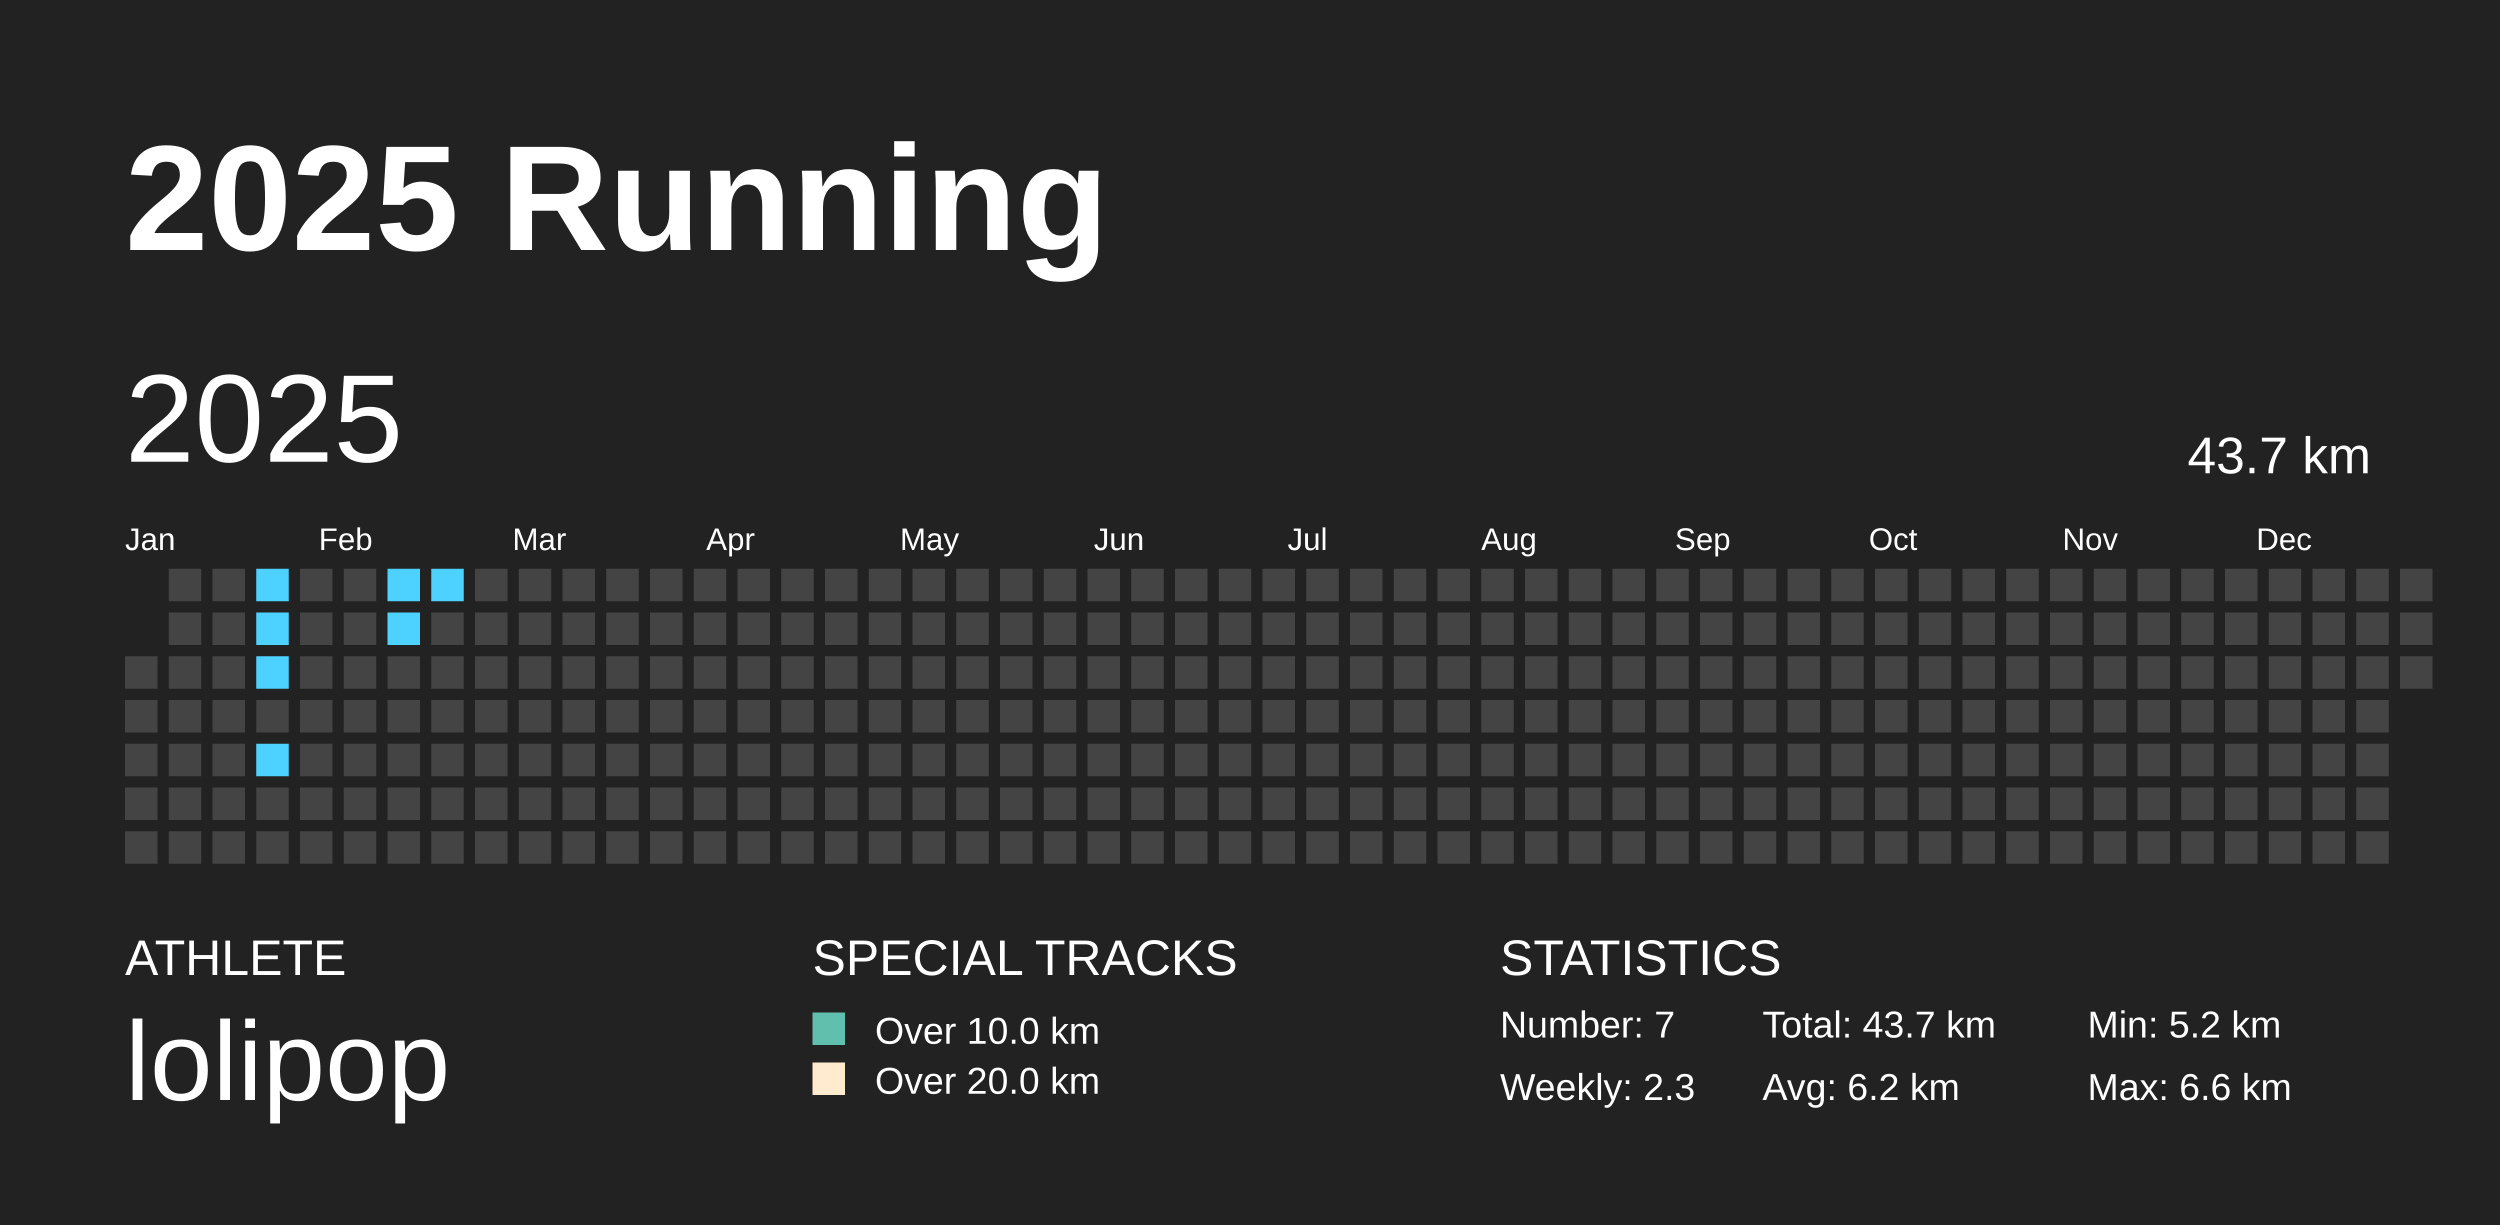
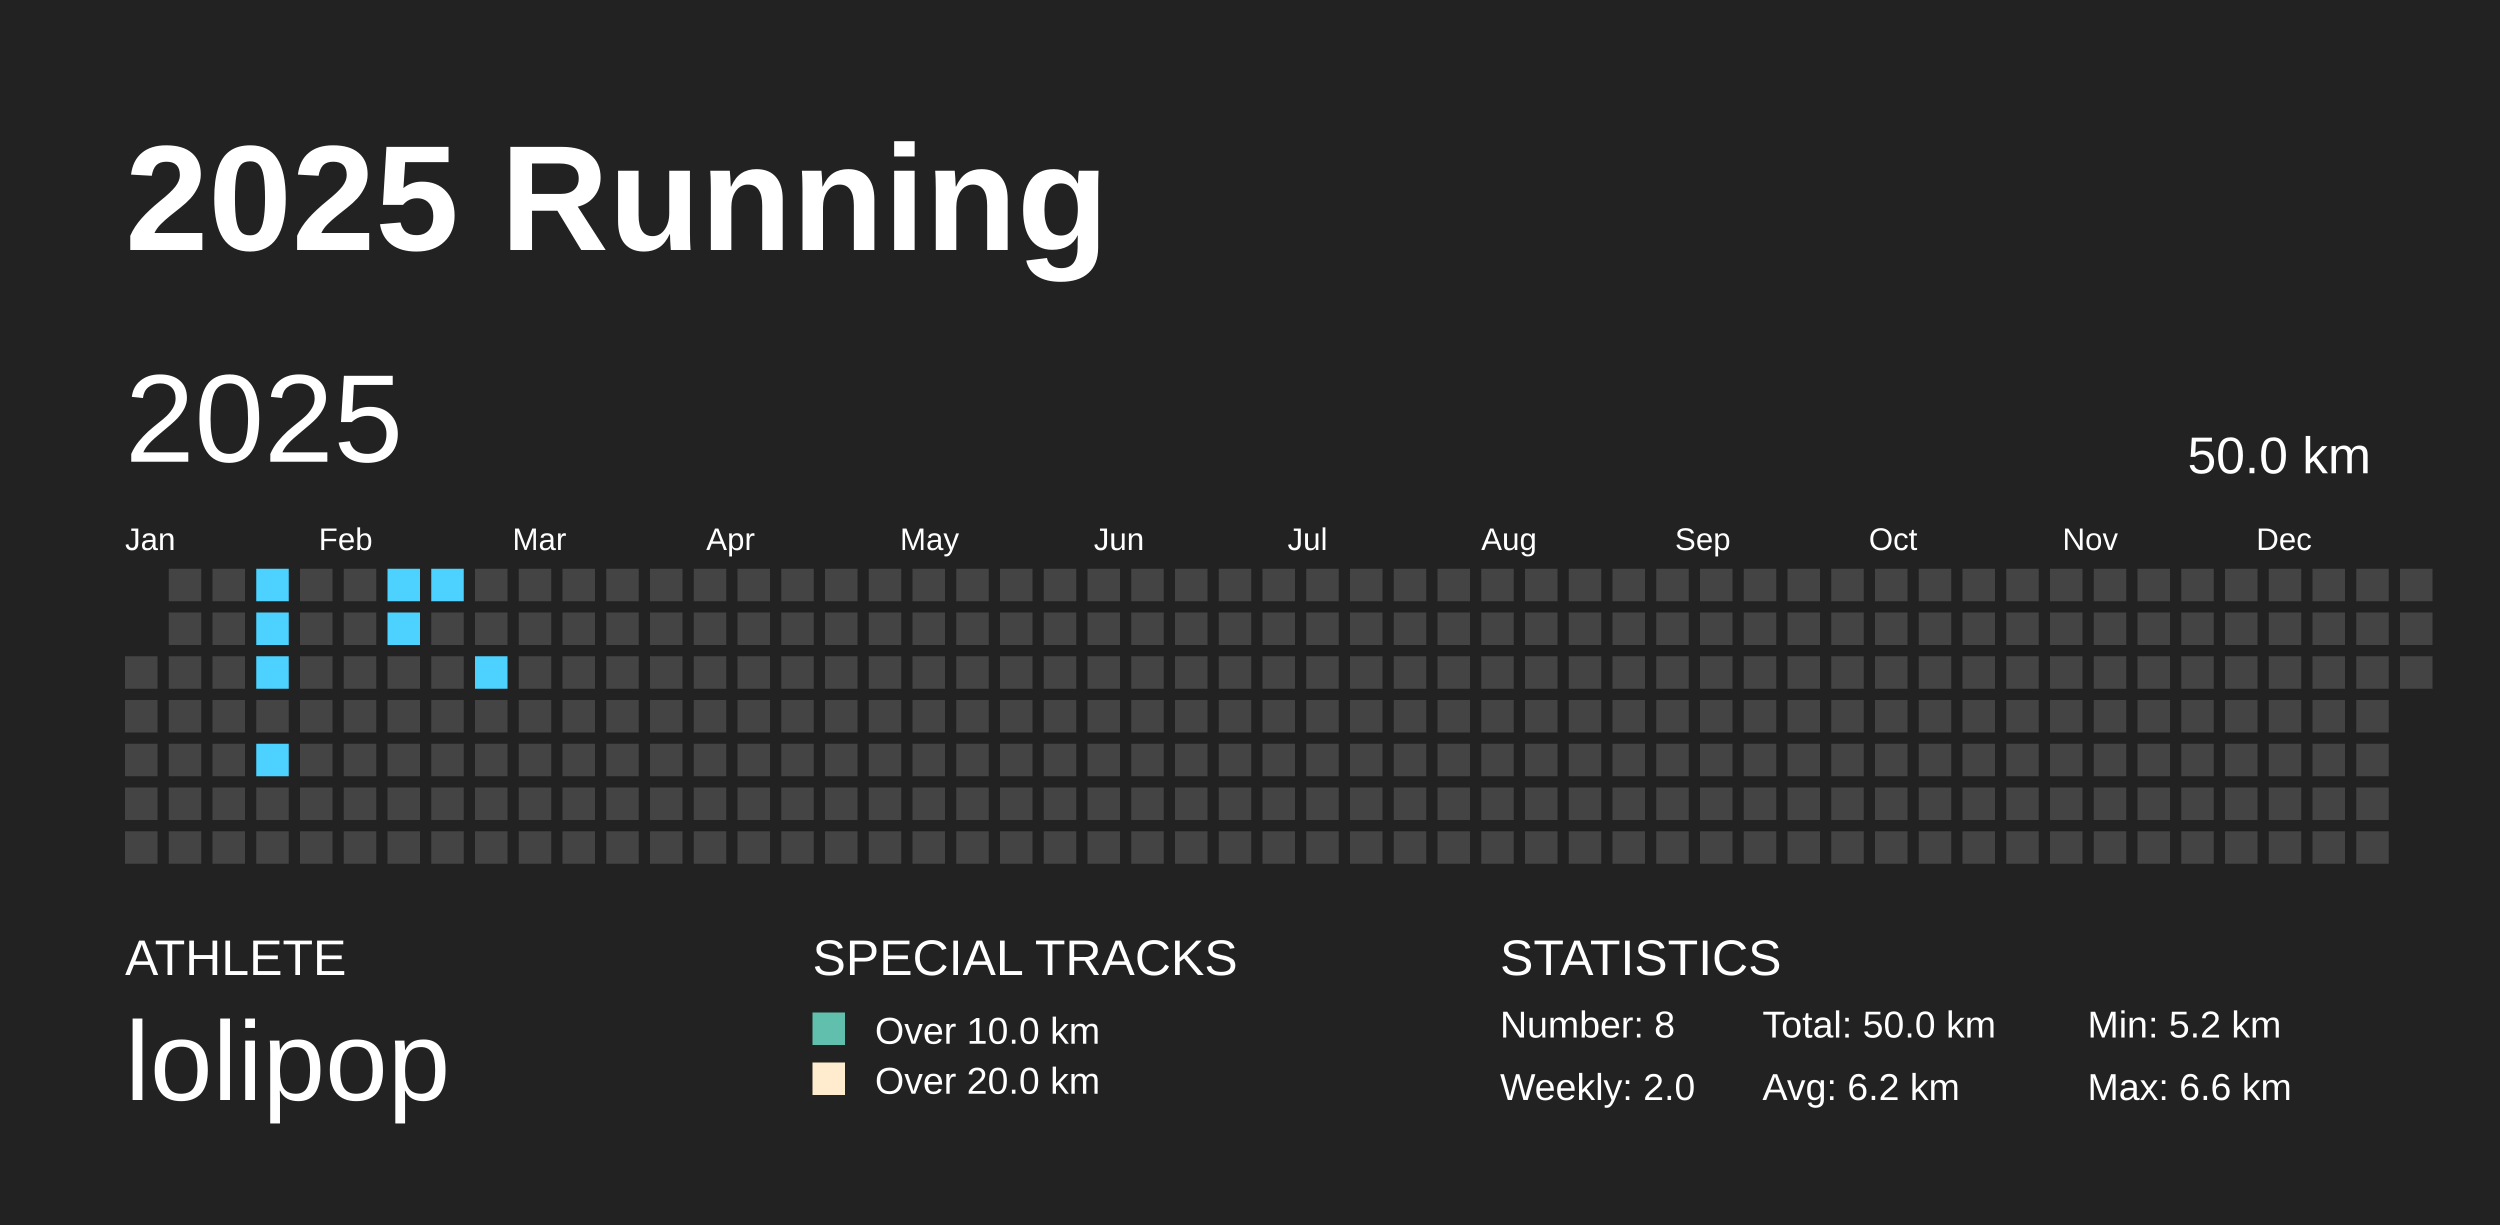
<svg xmlns="http://www.w3.org/2000/svg" baseProfile="full" height="98mm" version="1.1" viewBox="0,0,200,98" width="200mm">
  <defs />
  <rect fill="#222222" height="98" width="200" x="0" y="0" />
  <text fill="#FFFFFF" style="font-size:12px; font-family:Arial; font-weight:bold;" x="10" y="20">2025 Running</text>
  <text fill="#FFFFFF" style="font-size:4px; font-family:Arial" x="10" y="78">ATHLETE</text>
  <text fill="#FFFFFF" style="font-size:9px; font-family:Arial" x="10" y="88">lolipop</text>
  <text fill="#FFFFFF" style="font-size:4px; font-family:Arial" x="65" y="78">SPECIAL TRACKS</text>
  <rect fill="#61bfad" height="2.6" width="2.6" x="65" y="81" />
  <text fill="#FFFFFF" style="font-size:3px; font-family:Arial" x="70" y="83.5">Over 10.0 km</text>
  <rect fill="#ffebcd" height="2.6" width="2.6" x="65" y="85" />
  <text fill="#FFFFFF" style="font-size:3px; font-family:Arial" x="70" y="87.5">Over 20.0 km</text>
  <text fill="#FFFFFF" style="font-size:4px; font-family:Arial" x="120" y="78">STATISTICS</text>
-   <text fill="#FFFFFF" style="font-size:3px; font-family:Arial" x="120" y="83">Number: 7</text>
-   <text fill="#FFFFFF" style="font-size:3px; font-family:Arial" x="120" y="88">Weekly: 2.3</text>
-   <text fill="#FFFFFF" style="font-size:3px; font-family:Arial" x="141" y="83">Total: 43.7 km</text>
+   <text fill="#FFFFFF" style="font-size:3px; font-family:Arial" x="120" y="83">Number: 8</text>
+   <text fill="#FFFFFF" style="font-size:3px; font-family:Arial" x="120" y="88">Weekly: 2.0</text>
+   <text fill="#FFFFFF" style="font-size:3px; font-family:Arial" x="141" y="83">Total: 50.0 km</text>
  <text fill="#FFFFFF" style="font-size:3px; font-family:Arial" x="141" y="88">Avg: 6.2 km</text>
  <text fill="#FFFFFF" style="font-size:3px; font-family:Arial" x="167" y="83">Min: 5.2 km</text>
  <text fill="#FFFFFF" style="font-size:3px; font-family:Arial" x="167" y="88">Max: 6.6 km</text>
  <text dominant-baseline="hanging" fill="#FFFFFF" style="font-size:10.0px; font-family:Arial;" x="10" y="30">2025</text>
-   <text dominant-baseline="hanging" fill="#FFFFFF" style="font-size:4.125px; font-family:Arial;" x="175" y="35">43.7 km</text>
+   <text dominant-baseline="hanging" fill="#FFFFFF" style="font-size:4.125px; font-family:Arial;" x="175" y="35">50.0 km</text>
  <text fill="#FFFFFF" style="font-size:2.5px; font-family:Arial" x="10.0" y="44">Jan</text>
  <text fill="#FFFFFF" style="font-size:2.5px; font-family:Arial" x="25.5" y="44">Feb</text>
  <text fill="#FFFFFF" style="font-size:2.5px; font-family:Arial" x="41.0" y="44">Mar</text>
  <text fill="#FFFFFF" style="font-size:2.5px; font-family:Arial" x="56.5" y="44">Apr</text>
  <text fill="#FFFFFF" style="font-size:2.5px; font-family:Arial" x="72.0" y="44">May</text>
  <text fill="#FFFFFF" style="font-size:2.5px; font-family:Arial" x="87.5" y="44">Jun</text>
  <text fill="#FFFFFF" style="font-size:2.5px; font-family:Arial" x="103.0" y="44">Jul</text>
  <text fill="#FFFFFF" style="font-size:2.5px; font-family:Arial" x="118.5" y="44">Aug</text>
  <text fill="#FFFFFF" style="font-size:2.5px; font-family:Arial" x="134.0" y="44">Sep</text>
  <text fill="#FFFFFF" style="font-size:2.5px; font-family:Arial" x="149.5" y="44">Oct</text>
  <text fill="#FFFFFF" style="font-size:2.5px; font-family:Arial" x="165.0" y="44">Nov</text>
  <text fill="#FFFFFF" style="font-size:2.5px; font-family:Arial" x="180.5" y="44">Dec</text>
  <rect fill="#444444" height="2.6" width="2.6" x="10.0" y="52.5" />
  <rect fill="#444444" height="2.6" width="2.6" x="10.0" y="56.0" />
  <rect fill="#444444" height="2.6" width="2.6" x="10.0" y="59.5" />
  <rect fill="#444444" height="2.6" width="2.6" x="10.0" y="63.0" />
  <rect fill="#444444" height="2.6" width="2.6" x="10.0" y="66.5" />
  <rect fill="#444444" height="2.6" width="2.6" x="13.5" y="45.5" />
  <rect fill="#444444" height="2.6" width="2.6" x="13.5" y="49.0" />
  <rect fill="#444444" height="2.6" width="2.6" x="13.5" y="52.5" />
  <rect fill="#444444" height="2.6" width="2.6" x="13.5" y="56.0" />
  <rect fill="#444444" height="2.6" width="2.6" x="13.5" y="59.5" />
  <rect fill="#444444" height="2.6" width="2.6" x="13.5" y="63.0" />
  <rect fill="#444444" height="2.6" width="2.6" x="13.5" y="66.5" />
  <rect fill="#444444" height="2.6" width="2.6" x="17.0" y="45.5" />
  <rect fill="#444444" height="2.6" width="2.6" x="17.0" y="49.0" />
  <rect fill="#444444" height="2.6" width="2.6" x="17.0" y="52.5" />
  <rect fill="#444444" height="2.6" width="2.6" x="17.0" y="56.0" />
  <rect fill="#444444" height="2.6" width="2.6" x="17.0" y="59.5" />
  <rect fill="#444444" height="2.6" width="2.6" x="17.0" y="63.0" />
  <rect fill="#444444" height="2.6" width="2.6" x="17.0" y="66.5" />
  <rect fill="#4DD2FF" height="2.6" width="2.6" x="20.5" y="45.5" />
  <rect fill="#4DD2FF" height="2.6" width="2.6" x="20.5" y="49.0" />
  <rect fill="#4DD2FF" height="2.6" width="2.6" x="20.5" y="52.5" />
  <rect fill="#444444" height="2.6" width="2.6" x="20.5" y="56.0" />
  <rect fill="#4DD2FF" height="2.6" width="2.6" x="20.5" y="59.5" />
  <rect fill="#444444" height="2.6" width="2.6" x="20.5" y="63.0" />
  <rect fill="#444444" height="2.6" width="2.6" x="20.5" y="66.5" />
  <rect fill="#444444" height="2.6" width="2.6" x="24.0" y="45.5" />
  <rect fill="#444444" height="2.6" width="2.6" x="24.0" y="49.0" />
  <rect fill="#444444" height="2.6" width="2.6" x="24.0" y="52.5" />
  <rect fill="#444444" height="2.6" width="2.6" x="24.0" y="56.0" />
  <rect fill="#444444" height="2.6" width="2.6" x="24.0" y="59.5" />
  <rect fill="#444444" height="2.6" width="2.6" x="24.0" y="63.0" />
  <rect fill="#444444" height="2.6" width="2.6" x="24.0" y="66.5" />
  <rect fill="#444444" height="2.6" width="2.6" x="27.5" y="45.5" />
  <rect fill="#444444" height="2.6" width="2.6" x="27.5" y="49.0" />
  <rect fill="#444444" height="2.6" width="2.6" x="27.5" y="52.5" />
  <rect fill="#444444" height="2.6" width="2.6" x="27.5" y="56.0" />
  <rect fill="#444444" height="2.6" width="2.6" x="27.5" y="59.5" />
  <rect fill="#444444" height="2.6" width="2.6" x="27.5" y="63.0" />
  <rect fill="#444444" height="2.6" width="2.6" x="27.5" y="66.5" />
  <rect fill="#4DD2FF" height="2.6" width="2.6" x="31.0" y="45.5" />
  <rect fill="#4DD2FF" height="2.6" width="2.6" x="31.0" y="49.0" />
  <rect fill="#444444" height="2.6" width="2.6" x="31.0" y="52.5" />
  <rect fill="#444444" height="2.6" width="2.6" x="31.0" y="56.0" />
  <rect fill="#444444" height="2.6" width="2.6" x="31.0" y="59.5" />
  <rect fill="#444444" height="2.6" width="2.6" x="31.0" y="63.0" />
  <rect fill="#444444" height="2.6" width="2.6" x="31.0" y="66.5" />
  <rect fill="#4DD2FF" height="2.6" width="2.6" x="34.5" y="45.5" />
  <rect fill="#444444" height="2.6" width="2.6" x="34.5" y="49.0" />
  <rect fill="#444444" height="2.6" width="2.6" x="34.5" y="52.5" />
  <rect fill="#444444" height="2.6" width="2.6" x="34.5" y="56.0" />
  <rect fill="#444444" height="2.6" width="2.6" x="34.5" y="59.5" />
  <rect fill="#444444" height="2.6" width="2.6" x="34.5" y="63.0" />
  <rect fill="#444444" height="2.6" width="2.6" x="34.5" y="66.5" />
  <rect fill="#444444" height="2.6" width="2.6" x="38.0" y="45.5" />
  <rect fill="#444444" height="2.6" width="2.6" x="38.0" y="49.0" />
-   <rect fill="#444444" height="2.6" width="2.6" x="38.0" y="52.5" />
+   <rect fill="#4DD2FF" height="2.6" width="2.6" x="38.0" y="52.5" />
  <rect fill="#444444" height="2.6" width="2.6" x="38.0" y="56.0" />
  <rect fill="#444444" height="2.6" width="2.6" x="38.0" y="59.5" />
  <rect fill="#444444" height="2.6" width="2.6" x="38.0" y="63.0" />
  <rect fill="#444444" height="2.6" width="2.6" x="38.0" y="66.5" />
  <rect fill="#444444" height="2.6" width="2.6" x="41.5" y="45.5" />
  <rect fill="#444444" height="2.6" width="2.6" x="41.5" y="49.0" />
  <rect fill="#444444" height="2.6" width="2.6" x="41.5" y="52.5" />
  <rect fill="#444444" height="2.6" width="2.6" x="41.5" y="56.0" />
  <rect fill="#444444" height="2.6" width="2.6" x="41.5" y="59.5" />
  <rect fill="#444444" height="2.6" width="2.6" x="41.5" y="63.0" />
  <rect fill="#444444" height="2.6" width="2.6" x="41.5" y="66.5" />
  <rect fill="#444444" height="2.6" width="2.6" x="45.0" y="45.5" />
  <rect fill="#444444" height="2.6" width="2.6" x="45.0" y="49.0" />
  <rect fill="#444444" height="2.6" width="2.6" x="45.0" y="52.5" />
  <rect fill="#444444" height="2.6" width="2.6" x="45.0" y="56.0" />
  <rect fill="#444444" height="2.6" width="2.6" x="45.0" y="59.5" />
  <rect fill="#444444" height="2.6" width="2.6" x="45.0" y="63.0" />
  <rect fill="#444444" height="2.6" width="2.6" x="45.0" y="66.5" />
  <rect fill="#444444" height="2.6" width="2.6" x="48.5" y="45.5" />
  <rect fill="#444444" height="2.6" width="2.6" x="48.5" y="49.0" />
  <rect fill="#444444" height="2.6" width="2.6" x="48.5" y="52.5" />
  <rect fill="#444444" height="2.6" width="2.6" x="48.5" y="56.0" />
  <rect fill="#444444" height="2.6" width="2.6" x="48.5" y="59.5" />
  <rect fill="#444444" height="2.6" width="2.6" x="48.5" y="63.0" />
  <rect fill="#444444" height="2.6" width="2.6" x="48.5" y="66.5" />
  <rect fill="#444444" height="2.6" width="2.6" x="52.0" y="45.5" />
  <rect fill="#444444" height="2.6" width="2.6" x="52.0" y="49.0" />
  <rect fill="#444444" height="2.6" width="2.6" x="52.0" y="52.5" />
  <rect fill="#444444" height="2.6" width="2.6" x="52.0" y="56.0" />
  <rect fill="#444444" height="2.6" width="2.6" x="52.0" y="59.5" />
  <rect fill="#444444" height="2.6" width="2.6" x="52.0" y="63.0" />
  <rect fill="#444444" height="2.6" width="2.6" x="52.0" y="66.5" />
  <rect fill="#444444" height="2.6" width="2.6" x="55.5" y="45.5" />
  <rect fill="#444444" height="2.6" width="2.6" x="55.5" y="49.0" />
  <rect fill="#444444" height="2.6" width="2.6" x="55.5" y="52.5" />
  <rect fill="#444444" height="2.6" width="2.6" x="55.5" y="56.0" />
  <rect fill="#444444" height="2.6" width="2.6" x="55.5" y="59.5" />
  <rect fill="#444444" height="2.6" width="2.6" x="55.5" y="63.0" />
  <rect fill="#444444" height="2.6" width="2.6" x="55.5" y="66.5" />
  <rect fill="#444444" height="2.6" width="2.6" x="59.0" y="45.5" />
  <rect fill="#444444" height="2.6" width="2.6" x="59.0" y="49.0" />
  <rect fill="#444444" height="2.6" width="2.6" x="59.0" y="52.5" />
  <rect fill="#444444" height="2.6" width="2.6" x="59.0" y="56.0" />
  <rect fill="#444444" height="2.6" width="2.6" x="59.0" y="59.5" />
  <rect fill="#444444" height="2.6" width="2.6" x="59.0" y="63.0" />
  <rect fill="#444444" height="2.6" width="2.6" x="59.0" y="66.5" />
  <rect fill="#444444" height="2.6" width="2.6" x="62.5" y="45.5" />
  <rect fill="#444444" height="2.6" width="2.6" x="62.5" y="49.0" />
  <rect fill="#444444" height="2.6" width="2.6" x="62.5" y="52.5" />
  <rect fill="#444444" height="2.6" width="2.6" x="62.5" y="56.0" />
  <rect fill="#444444" height="2.6" width="2.6" x="62.5" y="59.5" />
  <rect fill="#444444" height="2.6" width="2.6" x="62.5" y="63.0" />
  <rect fill="#444444" height="2.6" width="2.6" x="62.5" y="66.5" />
  <rect fill="#444444" height="2.6" width="2.6" x="66.0" y="45.5" />
  <rect fill="#444444" height="2.6" width="2.6" x="66.0" y="49.0" />
  <rect fill="#444444" height="2.6" width="2.6" x="66.0" y="52.5" />
  <rect fill="#444444" height="2.6" width="2.6" x="66.0" y="56.0" />
  <rect fill="#444444" height="2.6" width="2.6" x="66.0" y="59.5" />
  <rect fill="#444444" height="2.6" width="2.6" x="66.0" y="63.0" />
  <rect fill="#444444" height="2.6" width="2.6" x="66.0" y="66.5" />
  <rect fill="#444444" height="2.6" width="2.6" x="69.5" y="45.5" />
  <rect fill="#444444" height="2.6" width="2.6" x="69.5" y="49.0" />
  <rect fill="#444444" height="2.6" width="2.6" x="69.5" y="52.5" />
  <rect fill="#444444" height="2.6" width="2.6" x="69.5" y="56.0" />
  <rect fill="#444444" height="2.6" width="2.6" x="69.5" y="59.5" />
  <rect fill="#444444" height="2.6" width="2.6" x="69.5" y="63.0" />
  <rect fill="#444444" height="2.6" width="2.6" x="69.5" y="66.5" />
  <rect fill="#444444" height="2.6" width="2.6" x="73.0" y="45.5" />
  <rect fill="#444444" height="2.6" width="2.6" x="73.0" y="49.0" />
  <rect fill="#444444" height="2.6" width="2.6" x="73.0" y="52.5" />
  <rect fill="#444444" height="2.6" width="2.6" x="73.0" y="56.0" />
  <rect fill="#444444" height="2.6" width="2.6" x="73.0" y="59.5" />
  <rect fill="#444444" height="2.6" width="2.6" x="73.0" y="63.0" />
  <rect fill="#444444" height="2.6" width="2.6" x="73.0" y="66.5" />
  <rect fill="#444444" height="2.6" width="2.6" x="76.5" y="45.5" />
  <rect fill="#444444" height="2.6" width="2.6" x="76.5" y="49.0" />
  <rect fill="#444444" height="2.6" width="2.6" x="76.5" y="52.5" />
  <rect fill="#444444" height="2.6" width="2.6" x="76.5" y="56.0" />
  <rect fill="#444444" height="2.6" width="2.6" x="76.5" y="59.5" />
  <rect fill="#444444" height="2.6" width="2.6" x="76.5" y="63.0" />
  <rect fill="#444444" height="2.6" width="2.6" x="76.5" y="66.5" />
  <rect fill="#444444" height="2.6" width="2.6" x="80.0" y="45.5" />
  <rect fill="#444444" height="2.6" width="2.6" x="80.0" y="49.0" />
  <rect fill="#444444" height="2.6" width="2.6" x="80.0" y="52.5" />
  <rect fill="#444444" height="2.6" width="2.6" x="80.0" y="56.0" />
  <rect fill="#444444" height="2.6" width="2.6" x="80.0" y="59.5" />
  <rect fill="#444444" height="2.6" width="2.6" x="80.0" y="63.0" />
  <rect fill="#444444" height="2.6" width="2.6" x="80.0" y="66.5" />
  <rect fill="#444444" height="2.6" width="2.6" x="83.5" y="45.5" />
  <rect fill="#444444" height="2.6" width="2.6" x="83.5" y="49.0" />
  <rect fill="#444444" height="2.6" width="2.6" x="83.5" y="52.5" />
  <rect fill="#444444" height="2.6" width="2.6" x="83.5" y="56.0" />
  <rect fill="#444444" height="2.6" width="2.6" x="83.5" y="59.5" />
  <rect fill="#444444" height="2.6" width="2.6" x="83.5" y="63.0" />
  <rect fill="#444444" height="2.6" width="2.6" x="83.5" y="66.5" />
  <rect fill="#444444" height="2.6" width="2.6" x="87.0" y="45.5" />
  <rect fill="#444444" height="2.6" width="2.6" x="87.0" y="49.0" />
  <rect fill="#444444" height="2.6" width="2.6" x="87.0" y="52.5" />
  <rect fill="#444444" height="2.6" width="2.6" x="87.0" y="56.0" />
  <rect fill="#444444" height="2.6" width="2.6" x="87.0" y="59.5" />
  <rect fill="#444444" height="2.6" width="2.6" x="87.0" y="63.0" />
  <rect fill="#444444" height="2.6" width="2.6" x="87.0" y="66.5" />
  <rect fill="#444444" height="2.6" width="2.6" x="90.5" y="45.5" />
  <rect fill="#444444" height="2.6" width="2.6" x="90.5" y="49.0" />
  <rect fill="#444444" height="2.6" width="2.6" x="90.5" y="52.5" />
  <rect fill="#444444" height="2.6" width="2.6" x="90.5" y="56.0" />
  <rect fill="#444444" height="2.6" width="2.6" x="90.5" y="59.5" />
  <rect fill="#444444" height="2.6" width="2.6" x="90.5" y="63.0" />
  <rect fill="#444444" height="2.6" width="2.6" x="90.5" y="66.5" />
  <rect fill="#444444" height="2.6" width="2.6" x="94.0" y="45.5" />
  <rect fill="#444444" height="2.6" width="2.6" x="94.0" y="49.0" />
  <rect fill="#444444" height="2.6" width="2.6" x="94.0" y="52.5" />
  <rect fill="#444444" height="2.6" width="2.6" x="94.0" y="56.0" />
  <rect fill="#444444" height="2.6" width="2.6" x="94.0" y="59.5" />
  <rect fill="#444444" height="2.6" width="2.6" x="94.0" y="63.0" />
  <rect fill="#444444" height="2.6" width="2.6" x="94.0" y="66.5" />
  <rect fill="#444444" height="2.6" width="2.6" x="97.5" y="45.5" />
  <rect fill="#444444" height="2.6" width="2.6" x="97.5" y="49.0" />
  <rect fill="#444444" height="2.6" width="2.6" x="97.5" y="52.5" />
  <rect fill="#444444" height="2.6" width="2.6" x="97.5" y="56.0" />
  <rect fill="#444444" height="2.6" width="2.6" x="97.5" y="59.5" />
  <rect fill="#444444" height="2.6" width="2.6" x="97.5" y="63.0" />
  <rect fill="#444444" height="2.6" width="2.6" x="97.5" y="66.5" />
  <rect fill="#444444" height="2.6" width="2.6" x="101.0" y="45.5" />
  <rect fill="#444444" height="2.6" width="2.6" x="101.0" y="49.0" />
  <rect fill="#444444" height="2.6" width="2.6" x="101.0" y="52.5" />
  <rect fill="#444444" height="2.6" width="2.6" x="101.0" y="56.0" />
  <rect fill="#444444" height="2.6" width="2.6" x="101.0" y="59.5" />
  <rect fill="#444444" height="2.6" width="2.6" x="101.0" y="63.0" />
  <rect fill="#444444" height="2.6" width="2.6" x="101.0" y="66.5" />
  <rect fill="#444444" height="2.6" width="2.6" x="104.5" y="45.5" />
  <rect fill="#444444" height="2.6" width="2.6" x="104.5" y="49.0" />
  <rect fill="#444444" height="2.6" width="2.6" x="104.5" y="52.5" />
  <rect fill="#444444" height="2.6" width="2.6" x="104.5" y="56.0" />
  <rect fill="#444444" height="2.6" width="2.6" x="104.5" y="59.5" />
  <rect fill="#444444" height="2.6" width="2.6" x="104.5" y="63.0" />
  <rect fill="#444444" height="2.6" width="2.6" x="104.5" y="66.5" />
  <rect fill="#444444" height="2.6" width="2.6" x="108.0" y="45.5" />
  <rect fill="#444444" height="2.6" width="2.6" x="108.0" y="49.0" />
  <rect fill="#444444" height="2.6" width="2.6" x="108.0" y="52.5" />
  <rect fill="#444444" height="2.6" width="2.6" x="108.0" y="56.0" />
  <rect fill="#444444" height="2.6" width="2.6" x="108.0" y="59.5" />
  <rect fill="#444444" height="2.6" width="2.6" x="108.0" y="63.0" />
  <rect fill="#444444" height="2.6" width="2.6" x="108.0" y="66.5" />
  <rect fill="#444444" height="2.6" width="2.6" x="111.5" y="45.5" />
  <rect fill="#444444" height="2.6" width="2.6" x="111.5" y="49.0" />
  <rect fill="#444444" height="2.6" width="2.6" x="111.5" y="52.5" />
  <rect fill="#444444" height="2.6" width="2.6" x="111.5" y="56.0" />
  <rect fill="#444444" height="2.6" width="2.6" x="111.5" y="59.5" />
  <rect fill="#444444" height="2.6" width="2.6" x="111.5" y="63.0" />
  <rect fill="#444444" height="2.6" width="2.6" x="111.5" y="66.5" />
  <rect fill="#444444" height="2.6" width="2.6" x="115.0" y="45.5" />
  <rect fill="#444444" height="2.6" width="2.6" x="115.0" y="49.0" />
  <rect fill="#444444" height="2.6" width="2.6" x="115.0" y="52.5" />
  <rect fill="#444444" height="2.6" width="2.6" x="115.0" y="56.0" />
  <rect fill="#444444" height="2.6" width="2.6" x="115.0" y="59.5" />
  <rect fill="#444444" height="2.6" width="2.6" x="115.0" y="63.0" />
  <rect fill="#444444" height="2.6" width="2.6" x="115.0" y="66.5" />
  <rect fill="#444444" height="2.6" width="2.6" x="118.5" y="45.5" />
  <rect fill="#444444" height="2.6" width="2.6" x="118.5" y="49.0" />
  <rect fill="#444444" height="2.6" width="2.6" x="118.5" y="52.5" />
  <rect fill="#444444" height="2.6" width="2.6" x="118.5" y="56.0" />
  <rect fill="#444444" height="2.6" width="2.6" x="118.5" y="59.5" />
  <rect fill="#444444" height="2.6" width="2.6" x="118.5" y="63.0" />
  <rect fill="#444444" height="2.6" width="2.6" x="118.5" y="66.5" />
  <rect fill="#444444" height="2.6" width="2.6" x="122.0" y="45.5" />
  <rect fill="#444444" height="2.6" width="2.6" x="122.0" y="49.0" />
  <rect fill="#444444" height="2.6" width="2.6" x="122.0" y="52.5" />
  <rect fill="#444444" height="2.6" width="2.6" x="122.0" y="56.0" />
  <rect fill="#444444" height="2.6" width="2.6" x="122.0" y="59.5" />
  <rect fill="#444444" height="2.6" width="2.6" x="122.0" y="63.0" />
  <rect fill="#444444" height="2.6" width="2.6" x="122.0" y="66.5" />
  <rect fill="#444444" height="2.6" width="2.6" x="125.5" y="45.5" />
  <rect fill="#444444" height="2.6" width="2.6" x="125.5" y="49.0" />
  <rect fill="#444444" height="2.6" width="2.6" x="125.5" y="52.5" />
  <rect fill="#444444" height="2.6" width="2.6" x="125.5" y="56.0" />
  <rect fill="#444444" height="2.6" width="2.6" x="125.5" y="59.5" />
  <rect fill="#444444" height="2.6" width="2.6" x="125.5" y="63.0" />
  <rect fill="#444444" height="2.6" width="2.6" x="125.5" y="66.5" />
  <rect fill="#444444" height="2.6" width="2.6" x="129.0" y="45.5" />
  <rect fill="#444444" height="2.6" width="2.6" x="129.0" y="49.0" />
  <rect fill="#444444" height="2.6" width="2.6" x="129.0" y="52.5" />
  <rect fill="#444444" height="2.6" width="2.6" x="129.0" y="56.0" />
  <rect fill="#444444" height="2.6" width="2.6" x="129.0" y="59.5" />
  <rect fill="#444444" height="2.6" width="2.6" x="129.0" y="63.0" />
  <rect fill="#444444" height="2.6" width="2.6" x="129.0" y="66.5" />
  <rect fill="#444444" height="2.6" width="2.6" x="132.5" y="45.5" />
  <rect fill="#444444" height="2.6" width="2.6" x="132.5" y="49.0" />
  <rect fill="#444444" height="2.6" width="2.6" x="132.5" y="52.5" />
  <rect fill="#444444" height="2.6" width="2.6" x="132.5" y="56.0" />
  <rect fill="#444444" height="2.6" width="2.6" x="132.5" y="59.5" />
  <rect fill="#444444" height="2.6" width="2.6" x="132.5" y="63.0" />
  <rect fill="#444444" height="2.6" width="2.6" x="132.5" y="66.5" />
  <rect fill="#444444" height="2.6" width="2.6" x="136.0" y="45.5" />
  <rect fill="#444444" height="2.6" width="2.6" x="136.0" y="49.0" />
  <rect fill="#444444" height="2.6" width="2.6" x="136.0" y="52.5" />
  <rect fill="#444444" height="2.6" width="2.6" x="136.0" y="56.0" />
  <rect fill="#444444" height="2.6" width="2.6" x="136.0" y="59.5" />
  <rect fill="#444444" height="2.6" width="2.6" x="136.0" y="63.0" />
  <rect fill="#444444" height="2.6" width="2.6" x="136.0" y="66.5" />
  <rect fill="#444444" height="2.6" width="2.6" x="139.5" y="45.5" />
  <rect fill="#444444" height="2.6" width="2.6" x="139.5" y="49.0" />
  <rect fill="#444444" height="2.6" width="2.6" x="139.5" y="52.5" />
  <rect fill="#444444" height="2.6" width="2.6" x="139.5" y="56.0" />
  <rect fill="#444444" height="2.6" width="2.6" x="139.5" y="59.5" />
  <rect fill="#444444" height="2.6" width="2.6" x="139.5" y="63.0" />
  <rect fill="#444444" height="2.6" width="2.6" x="139.5" y="66.5" />
  <rect fill="#444444" height="2.6" width="2.6" x="143.0" y="45.5" />
  <rect fill="#444444" height="2.6" width="2.6" x="143.0" y="49.0" />
  <rect fill="#444444" height="2.6" width="2.6" x="143.0" y="52.5" />
  <rect fill="#444444" height="2.6" width="2.6" x="143.0" y="56.0" />
  <rect fill="#444444" height="2.6" width="2.6" x="143.0" y="59.5" />
  <rect fill="#444444" height="2.6" width="2.6" x="143.0" y="63.0" />
  <rect fill="#444444" height="2.6" width="2.6" x="143.0" y="66.5" />
  <rect fill="#444444" height="2.6" width="2.6" x="146.5" y="45.5" />
  <rect fill="#444444" height="2.6" width="2.6" x="146.5" y="49.0" />
  <rect fill="#444444" height="2.6" width="2.6" x="146.5" y="52.5" />
  <rect fill="#444444" height="2.6" width="2.6" x="146.5" y="56.0" />
  <rect fill="#444444" height="2.6" width="2.6" x="146.5" y="59.5" />
  <rect fill="#444444" height="2.6" width="2.6" x="146.5" y="63.0" />
  <rect fill="#444444" height="2.6" width="2.6" x="146.5" y="66.5" />
  <rect fill="#444444" height="2.6" width="2.6" x="150.0" y="45.5" />
  <rect fill="#444444" height="2.6" width="2.6" x="150.0" y="49.0" />
  <rect fill="#444444" height="2.6" width="2.6" x="150.0" y="52.5" />
  <rect fill="#444444" height="2.6" width="2.6" x="150.0" y="56.0" />
  <rect fill="#444444" height="2.6" width="2.6" x="150.0" y="59.5" />
  <rect fill="#444444" height="2.6" width="2.6" x="150.0" y="63.0" />
  <rect fill="#444444" height="2.6" width="2.6" x="150.0" y="66.5" />
  <rect fill="#444444" height="2.6" width="2.6" x="153.5" y="45.5" />
  <rect fill="#444444" height="2.6" width="2.6" x="153.5" y="49.0" />
  <rect fill="#444444" height="2.6" width="2.6" x="153.5" y="52.5" />
  <rect fill="#444444" height="2.6" width="2.6" x="153.5" y="56.0" />
  <rect fill="#444444" height="2.6" width="2.6" x="153.5" y="59.5" />
  <rect fill="#444444" height="2.6" width="2.6" x="153.5" y="63.0" />
  <rect fill="#444444" height="2.6" width="2.6" x="153.5" y="66.5" />
  <rect fill="#444444" height="2.6" width="2.6" x="157.0" y="45.5" />
  <rect fill="#444444" height="2.6" width="2.6" x="157.0" y="49.0" />
  <rect fill="#444444" height="2.6" width="2.6" x="157.0" y="52.5" />
  <rect fill="#444444" height="2.6" width="2.6" x="157.0" y="56.0" />
  <rect fill="#444444" height="2.6" width="2.6" x="157.0" y="59.5" />
  <rect fill="#444444" height="2.6" width="2.6" x="157.0" y="63.0" />
  <rect fill="#444444" height="2.6" width="2.6" x="157.0" y="66.5" />
  <rect fill="#444444" height="2.6" width="2.6" x="160.5" y="45.5" />
  <rect fill="#444444" height="2.6" width="2.6" x="160.5" y="49.0" />
  <rect fill="#444444" height="2.6" width="2.6" x="160.5" y="52.5" />
  <rect fill="#444444" height="2.6" width="2.6" x="160.5" y="56.0" />
  <rect fill="#444444" height="2.6" width="2.6" x="160.5" y="59.5" />
  <rect fill="#444444" height="2.6" width="2.6" x="160.5" y="63.0" />
  <rect fill="#444444" height="2.6" width="2.6" x="160.5" y="66.5" />
  <rect fill="#444444" height="2.6" width="2.6" x="164.0" y="45.5" />
  <rect fill="#444444" height="2.6" width="2.6" x="164.0" y="49.0" />
  <rect fill="#444444" height="2.6" width="2.6" x="164.0" y="52.5" />
  <rect fill="#444444" height="2.6" width="2.6" x="164.0" y="56.0" />
  <rect fill="#444444" height="2.6" width="2.6" x="164.0" y="59.5" />
  <rect fill="#444444" height="2.6" width="2.6" x="164.0" y="63.0" />
  <rect fill="#444444" height="2.6" width="2.6" x="164.0" y="66.5" />
  <rect fill="#444444" height="2.6" width="2.6" x="167.5" y="45.5" />
  <rect fill="#444444" height="2.6" width="2.6" x="167.5" y="49.0" />
  <rect fill="#444444" height="2.6" width="2.6" x="167.5" y="52.5" />
  <rect fill="#444444" height="2.6" width="2.6" x="167.5" y="56.0" />
  <rect fill="#444444" height="2.6" width="2.6" x="167.5" y="59.5" />
  <rect fill="#444444" height="2.6" width="2.6" x="167.5" y="63.0" />
  <rect fill="#444444" height="2.6" width="2.6" x="167.5" y="66.5" />
  <rect fill="#444444" height="2.6" width="2.6" x="171.0" y="45.5" />
  <rect fill="#444444" height="2.6" width="2.6" x="171.0" y="49.0" />
  <rect fill="#444444" height="2.6" width="2.6" x="171.0" y="52.5" />
  <rect fill="#444444" height="2.6" width="2.6" x="171.0" y="56.0" />
  <rect fill="#444444" height="2.6" width="2.6" x="171.0" y="59.5" />
  <rect fill="#444444" height="2.6" width="2.6" x="171.0" y="63.0" />
  <rect fill="#444444" height="2.6" width="2.6" x="171.0" y="66.5" />
  <rect fill="#444444" height="2.6" width="2.6" x="174.5" y="45.5" />
  <rect fill="#444444" height="2.6" width="2.6" x="174.5" y="49.0" />
  <rect fill="#444444" height="2.6" width="2.6" x="174.5" y="52.5" />
  <rect fill="#444444" height="2.6" width="2.6" x="174.5" y="56.0" />
  <rect fill="#444444" height="2.6" width="2.6" x="174.5" y="59.5" />
  <rect fill="#444444" height="2.6" width="2.6" x="174.5" y="63.0" />
  <rect fill="#444444" height="2.6" width="2.6" x="174.5" y="66.5" />
  <rect fill="#444444" height="2.6" width="2.6" x="178.0" y="45.5" />
  <rect fill="#444444" height="2.6" width="2.6" x="178.0" y="49.0" />
  <rect fill="#444444" height="2.6" width="2.6" x="178.0" y="52.5" />
  <rect fill="#444444" height="2.6" width="2.6" x="178.0" y="56.0" />
  <rect fill="#444444" height="2.6" width="2.6" x="178.0" y="59.5" />
  <rect fill="#444444" height="2.6" width="2.6" x="178.0" y="63.0" />
  <rect fill="#444444" height="2.6" width="2.6" x="178.0" y="66.5" />
  <rect fill="#444444" height="2.6" width="2.6" x="181.5" y="45.5" />
  <rect fill="#444444" height="2.6" width="2.6" x="181.5" y="49.0" />
  <rect fill="#444444" height="2.6" width="2.6" x="181.5" y="52.5" />
  <rect fill="#444444" height="2.6" width="2.6" x="181.5" y="56.0" />
  <rect fill="#444444" height="2.6" width="2.6" x="181.5" y="59.5" />
  <rect fill="#444444" height="2.6" width="2.6" x="181.5" y="63.0" />
  <rect fill="#444444" height="2.6" width="2.6" x="181.5" y="66.5" />
  <rect fill="#444444" height="2.6" width="2.6" x="185.0" y="45.5" />
  <rect fill="#444444" height="2.6" width="2.6" x="185.0" y="49.0" />
  <rect fill="#444444" height="2.6" width="2.6" x="185.0" y="52.5" />
  <rect fill="#444444" height="2.6" width="2.6" x="185.0" y="56.0" />
  <rect fill="#444444" height="2.6" width="2.6" x="185.0" y="59.5" />
  <rect fill="#444444" height="2.6" width="2.6" x="185.0" y="63.0" />
  <rect fill="#444444" height="2.6" width="2.6" x="185.0" y="66.5" />
  <rect fill="#444444" height="2.6" width="2.6" x="188.5" y="45.5" />
  <rect fill="#444444" height="2.6" width="2.6" x="188.5" y="49.0" />
  <rect fill="#444444" height="2.6" width="2.6" x="188.5" y="52.5" />
  <rect fill="#444444" height="2.6" width="2.6" x="188.5" y="56.0" />
  <rect fill="#444444" height="2.6" width="2.6" x="188.5" y="59.5" />
  <rect fill="#444444" height="2.6" width="2.6" x="188.5" y="63.0" />
  <rect fill="#444444" height="2.6" width="2.6" x="188.5" y="66.5" />
  <rect fill="#444444" height="2.6" width="2.6" x="192.0" y="45.5" />
  <rect fill="#444444" height="2.6" width="2.6" x="192.0" y="49.0" />
  <rect fill="#444444" height="2.6" width="2.6" x="192.0" y="52.5" />
</svg>
